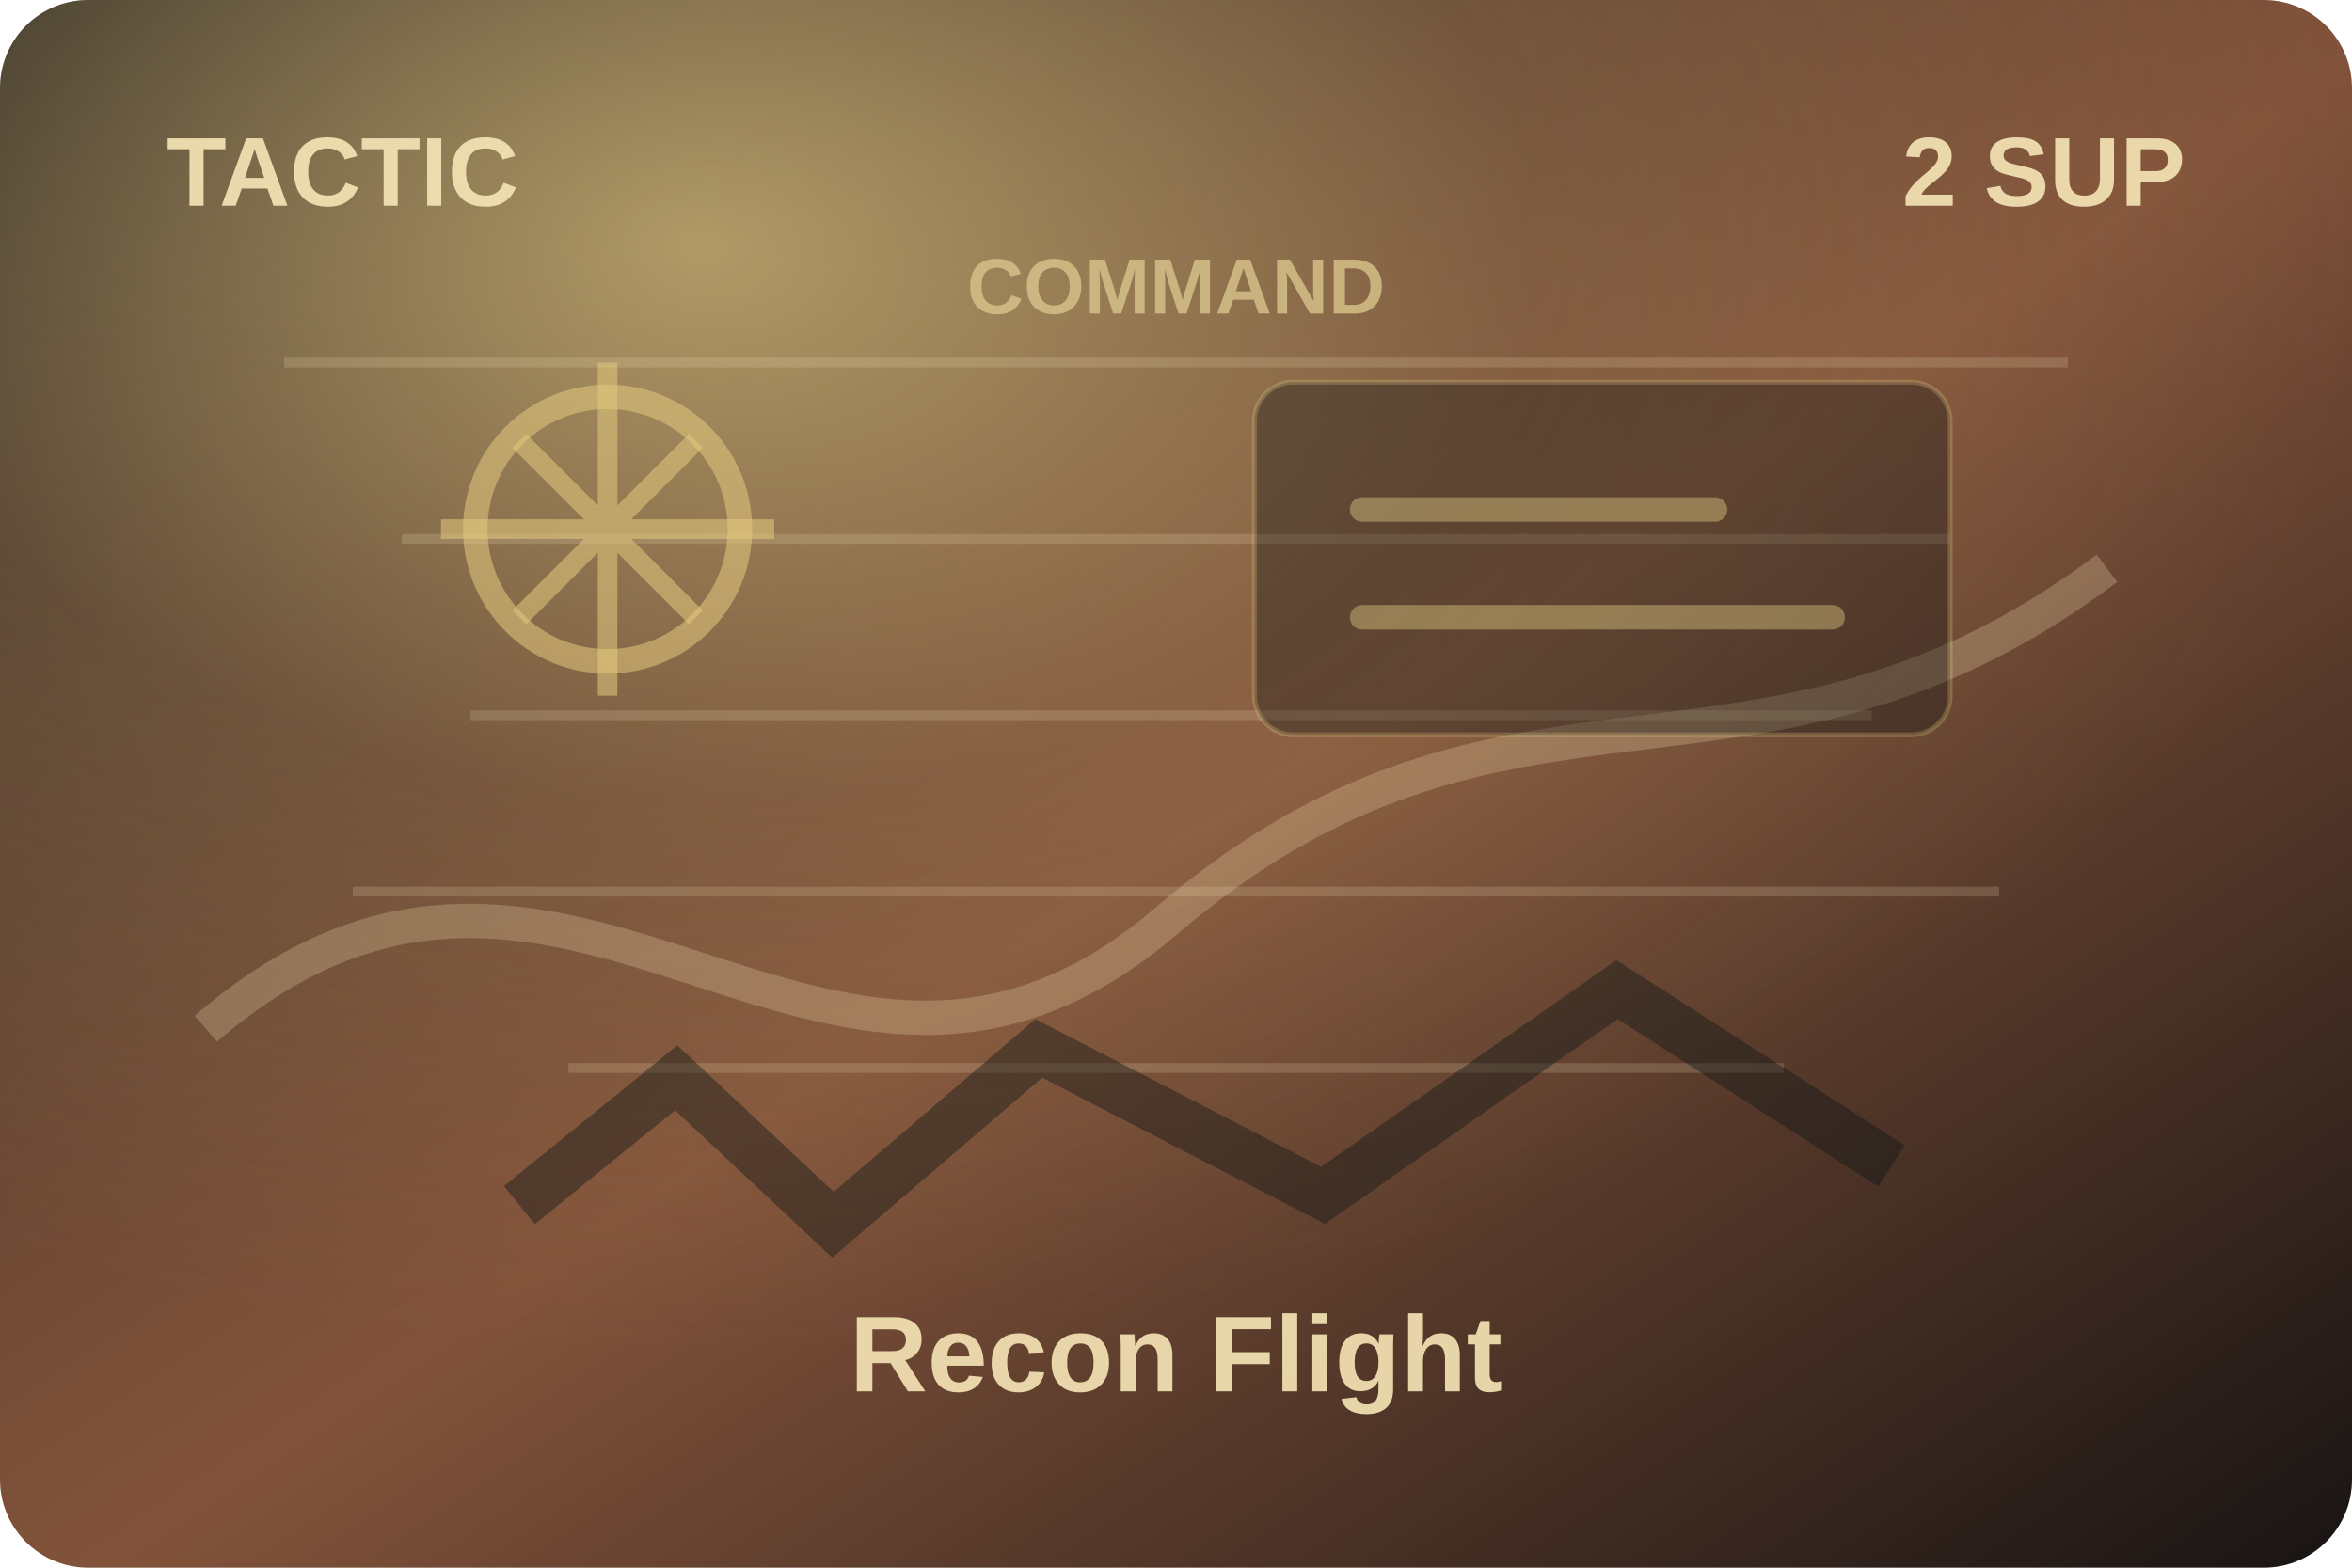
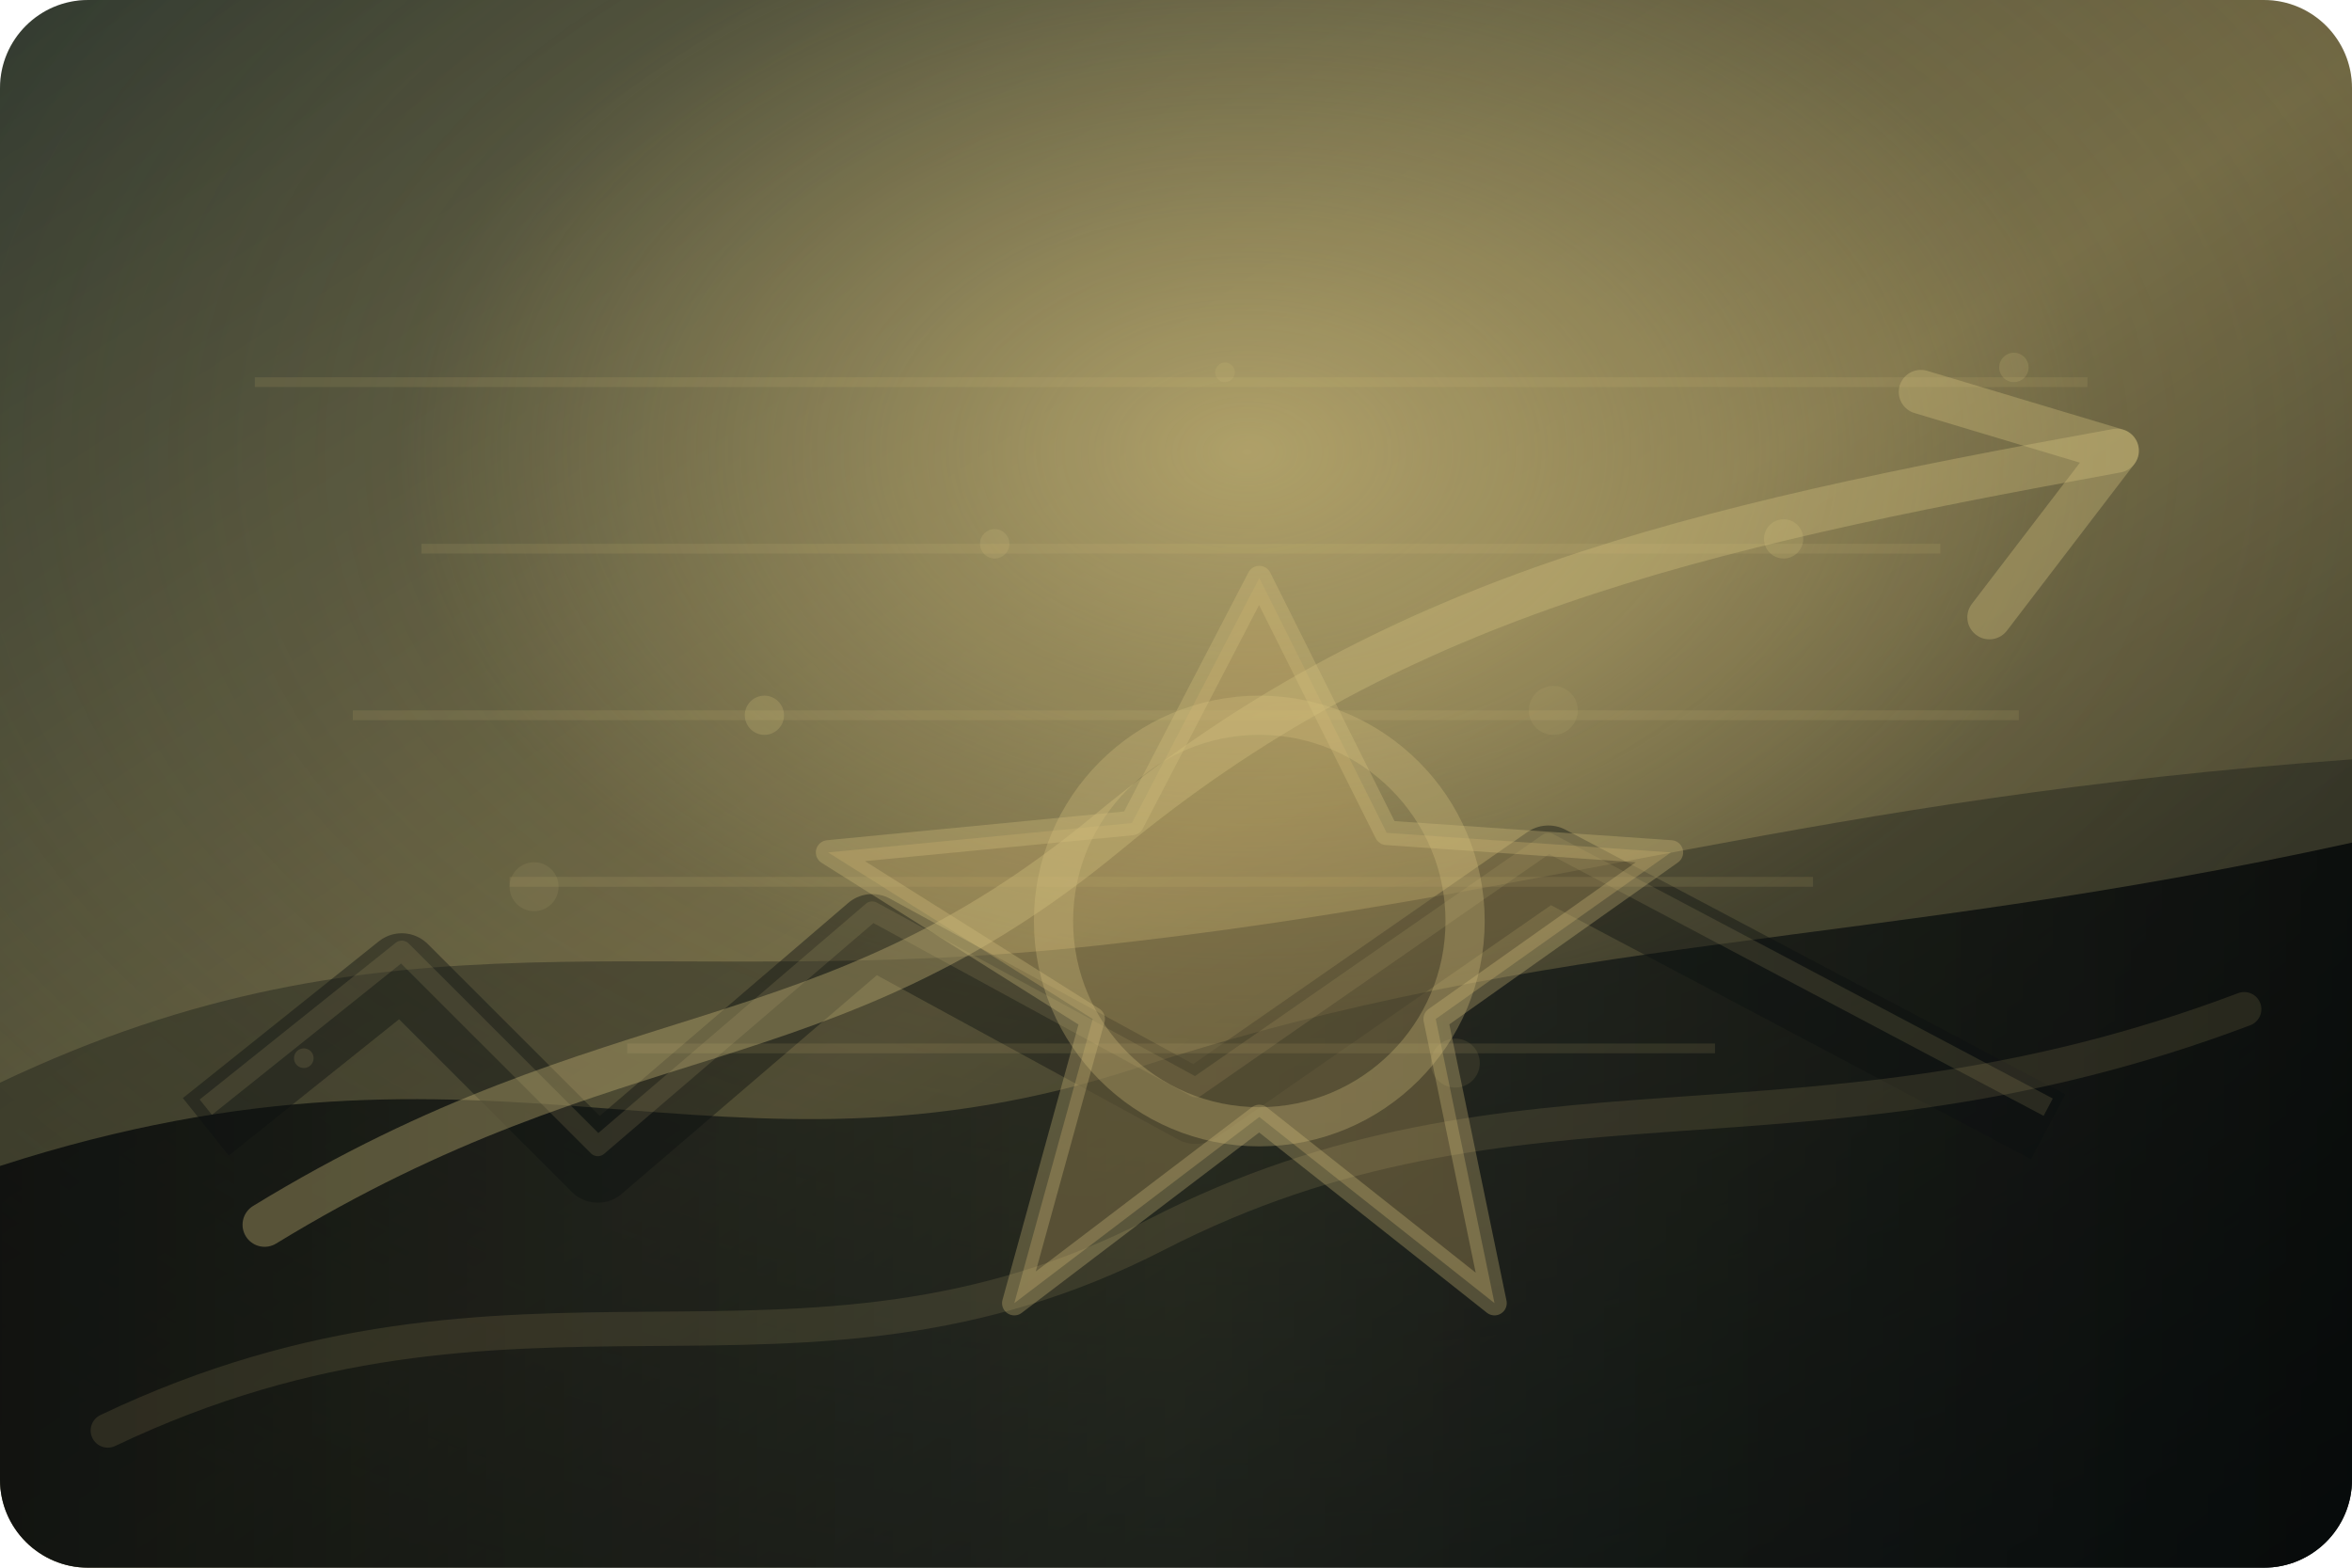
- <svg xmlns="http://www.w3.org/2000/svg" width="480" height="320" viewBox="0 0 480 320" role="img" aria-label="Recon Flight placeholder art">
+ <svg xmlns="http://www.w3.org/2000/svg" width="480" height="320" viewBox="0 0 480 320" role="img" aria-label="Recon Flight card art">
  <defs>
    <linearGradient id="bg" x1="0" x2="1" y1="0" y2="1">
-       <stop offset="0" stop-color="#302a23" />
-       <stop offset="0.52" stop-color="#82533a" />
-       <stop offset="1" stop-color="#171313" />
+       <stop offset="0" stop-color="#28332d" />
+       <stop offset="0.52" stop-color="#6f6743" />
+       <stop offset="1" stop-color="#111817" />
    </linearGradient>
-     <radialGradient id="lamp" cx="30%" cy="16%" r="70%">
-       <stop offset="0" stop-color="#ead48a" stop-opacity="0.62" />
-       <stop offset="0.5" stop-color="#ead48a" stop-opacity="0.13" />
+     <radialGradient id="lamp" cx="53%" cy="29%" r="78%">
+       <stop offset="0" stop-color="#ead48a" stop-opacity="0.68" />
+       <stop offset="0.46" stop-color="#ead48a" stop-opacity="0.16" />
      <stop offset="1" stop-color="#ead48a" stop-opacity="0" />
    </radialGradient>
+     <linearGradient id="ground" x1="0" x2="1" y1="0" y2="0">
+       <stop offset="0" stop-color="#070a0a" stop-opacity="0.82" />
+       <stop offset="0.5" stop-color="#111817" stop-opacity="0.58" />
+       <stop offset="1" stop-color="#070a0a" stop-opacity="0.88" />
+     </linearGradient>
+     <filter id="grain">
+       <feTurbulence baseFrequency="0.72" numOctaves="2" seed="59" type="fractalNoise" />
+       <feColorMatrix type="saturate" values="0" />
+       <feComponentTransfer>
+         <feFuncA type="table" tableValues="0 0.18" />
+       </feComponentTransfer>
+       <feBlend mode="overlay" in2="SourceGraphic" />
+     </filter>
+     <clipPath id="round">
+       <rect width="480" height="320" rx="18" />
+     </clipPath>
  </defs>
-   <rect width="480" height="320" rx="18" fill="url(#bg)" />
-   <rect width="480" height="320" rx="18" fill="url(#lamp)" />
-   <path d="M42 210 C116 146 168 248 238 188 S358 170 430 116" fill="none" stroke="#f0ddb0" stroke-width="7" stroke-opacity="0.26" />
-   <path d="M58 74 H422 M82 110 H398 M96 146 H382 M72 182 H408 M116 218 H364" stroke="#f8e8bd" stroke-width="2" stroke-opacity="0.18" />
-   <path d="M106 246 L138 220 L170 250 L212 214 L270 244 L330 202 L386 238" fill="none" stroke="#101617" stroke-width="10" stroke-opacity="0.42" />
-   <circle cx="124" cy="108" r="27" fill="none" stroke="#e3c87e" stroke-width="5" stroke-opacity="0.55" />
-   <path d="M124 74 V142 M90 108 H158 M106 90 L142 126 M142 90 L106 126" stroke="#e3c87e" stroke-width="4" stroke-opacity="0.55" />
-   <rect x="256" y="78" width="142" height="72" rx="8" fill="#0b1112" fill-opacity="0.34" stroke="#ead48a" stroke-opacity="0.24" />
-   <path d="M278 126 H374 M278 104 H350" stroke="#ead48a" stroke-width="5" stroke-linecap="round" stroke-opacity="0.4" />
-   <text x="240" y="284" text-anchor="middle" font-family="Arial, sans-serif" font-size="22" font-weight="700" fill="#f3e3b4" opacity="0.92">Recon Flight</text>
-   <text x="34" y="42" font-family="Arial, sans-serif" font-size="20" font-weight="700" fill="#f3e3b4" opacity="0.92">TACTIC</text>
-   <text x="446" y="42" text-anchor="end" font-family="Arial, sans-serif" font-size="20" font-weight="700" fill="#f3e3b4" opacity="0.92">2 SUP</text>
-   <text x="240" y="64" text-anchor="middle" font-family="Arial, sans-serif" font-size="16" font-weight="700" fill="#d7c28a" opacity="0.82">COMMAND</text>
+   <g clip-path="url(#round)">
+     <rect width="480" height="320" fill="url(#bg)" />
+     <rect width="480" height="320" fill="url(#lamp)" />
+     <path d="M0 221 C80 183 132 203 224 193 S370 163 480 155 V320 H0 Z" fill="#0d1112" opacity="0.34" />
+     <path d="M0 238 C102 205 146 246 232 218 S380 194 480 172 V320 H0 Z" fill="url(#ground)" />
+     <path d="M42 230 L82 198 L122 238 L178 190 L244 226 L316 176 L418 230" fill="none" stroke="#0d1112" stroke-width="15" stroke-linejoin="round" stroke-opacity="0.42" />
+     <path d="M42 226 L82 194 L122 234 L178 186 L244 222 L316 172 L418 226" fill="none" stroke="#ead48a" stroke-width="4" stroke-linejoin="round" stroke-opacity="0.14" />
+     <path d="M52 78 H426 M86 112 H396 M72 146 H412 M104 180 H370 M128 214 H350" stroke="#ead48a" stroke-width="2" stroke-opacity="0.12" />
+     <g fill="#0d1112" stroke="#ead48a" stroke-opacity="0.3" stroke-width="5" stroke-linecap="round" stroke-linejoin="round">
+       <path d="M257 118 L283 170 L341 174 L293 208 L305 266 L257 228 L207 266 L223 208 L169 174 L231 168 Z" fill="#d5b76f" fill-opacity="0.32" />
+       <path d="M54 250 C126 206 168 218 226 170 S344 108 432 92" fill="none" stroke-width="9" stroke-opacity="0.34" />
+       <path d="M392 80 L432 92 L406 126" fill="none" stroke-width="9" stroke-opacity="0.34" />
+       <circle cx="257" cy="188" r="42" fill="none" stroke-width="8" />
+     </g>
+     <circle cx="297" cy="217" r="5" fill="#ead48a" opacity="0.1" />
+     <circle cx="250" cy="76" r="2" fill="#ead48a" opacity="0.14" />
+     <circle cx="203" cy="111" r="3" fill="#ead48a" opacity="0.18" />
+     <circle cx="156" cy="146" r="4" fill="#ead48a" opacity="0.22" />
+     <circle cx="109" cy="181" r="5" fill="#ead48a" opacity="0.1" />
+     <circle cx="62" cy="216" r="2" fill="#ead48a" opacity="0.14" />
+     <circle cx="411" cy="75" r="3" fill="#ead48a" opacity="0.18" />
+     <circle cx="364" cy="110" r="4" fill="#ead48a" opacity="0.22" />
+     <circle cx="317" cy="145" r="5" fill="#ead48a" opacity="0.1" />
+     <rect width="480" height="320" fill="#000" opacity="0.08" filter="url(#grain)" />
+     <path d="M22 292 C106 252 162 290 236 252 S368 240 458 206" fill="none" stroke="#ead48a" stroke-width="7" stroke-linecap="round" stroke-opacity="0.12" />
+   </g>
</svg>
